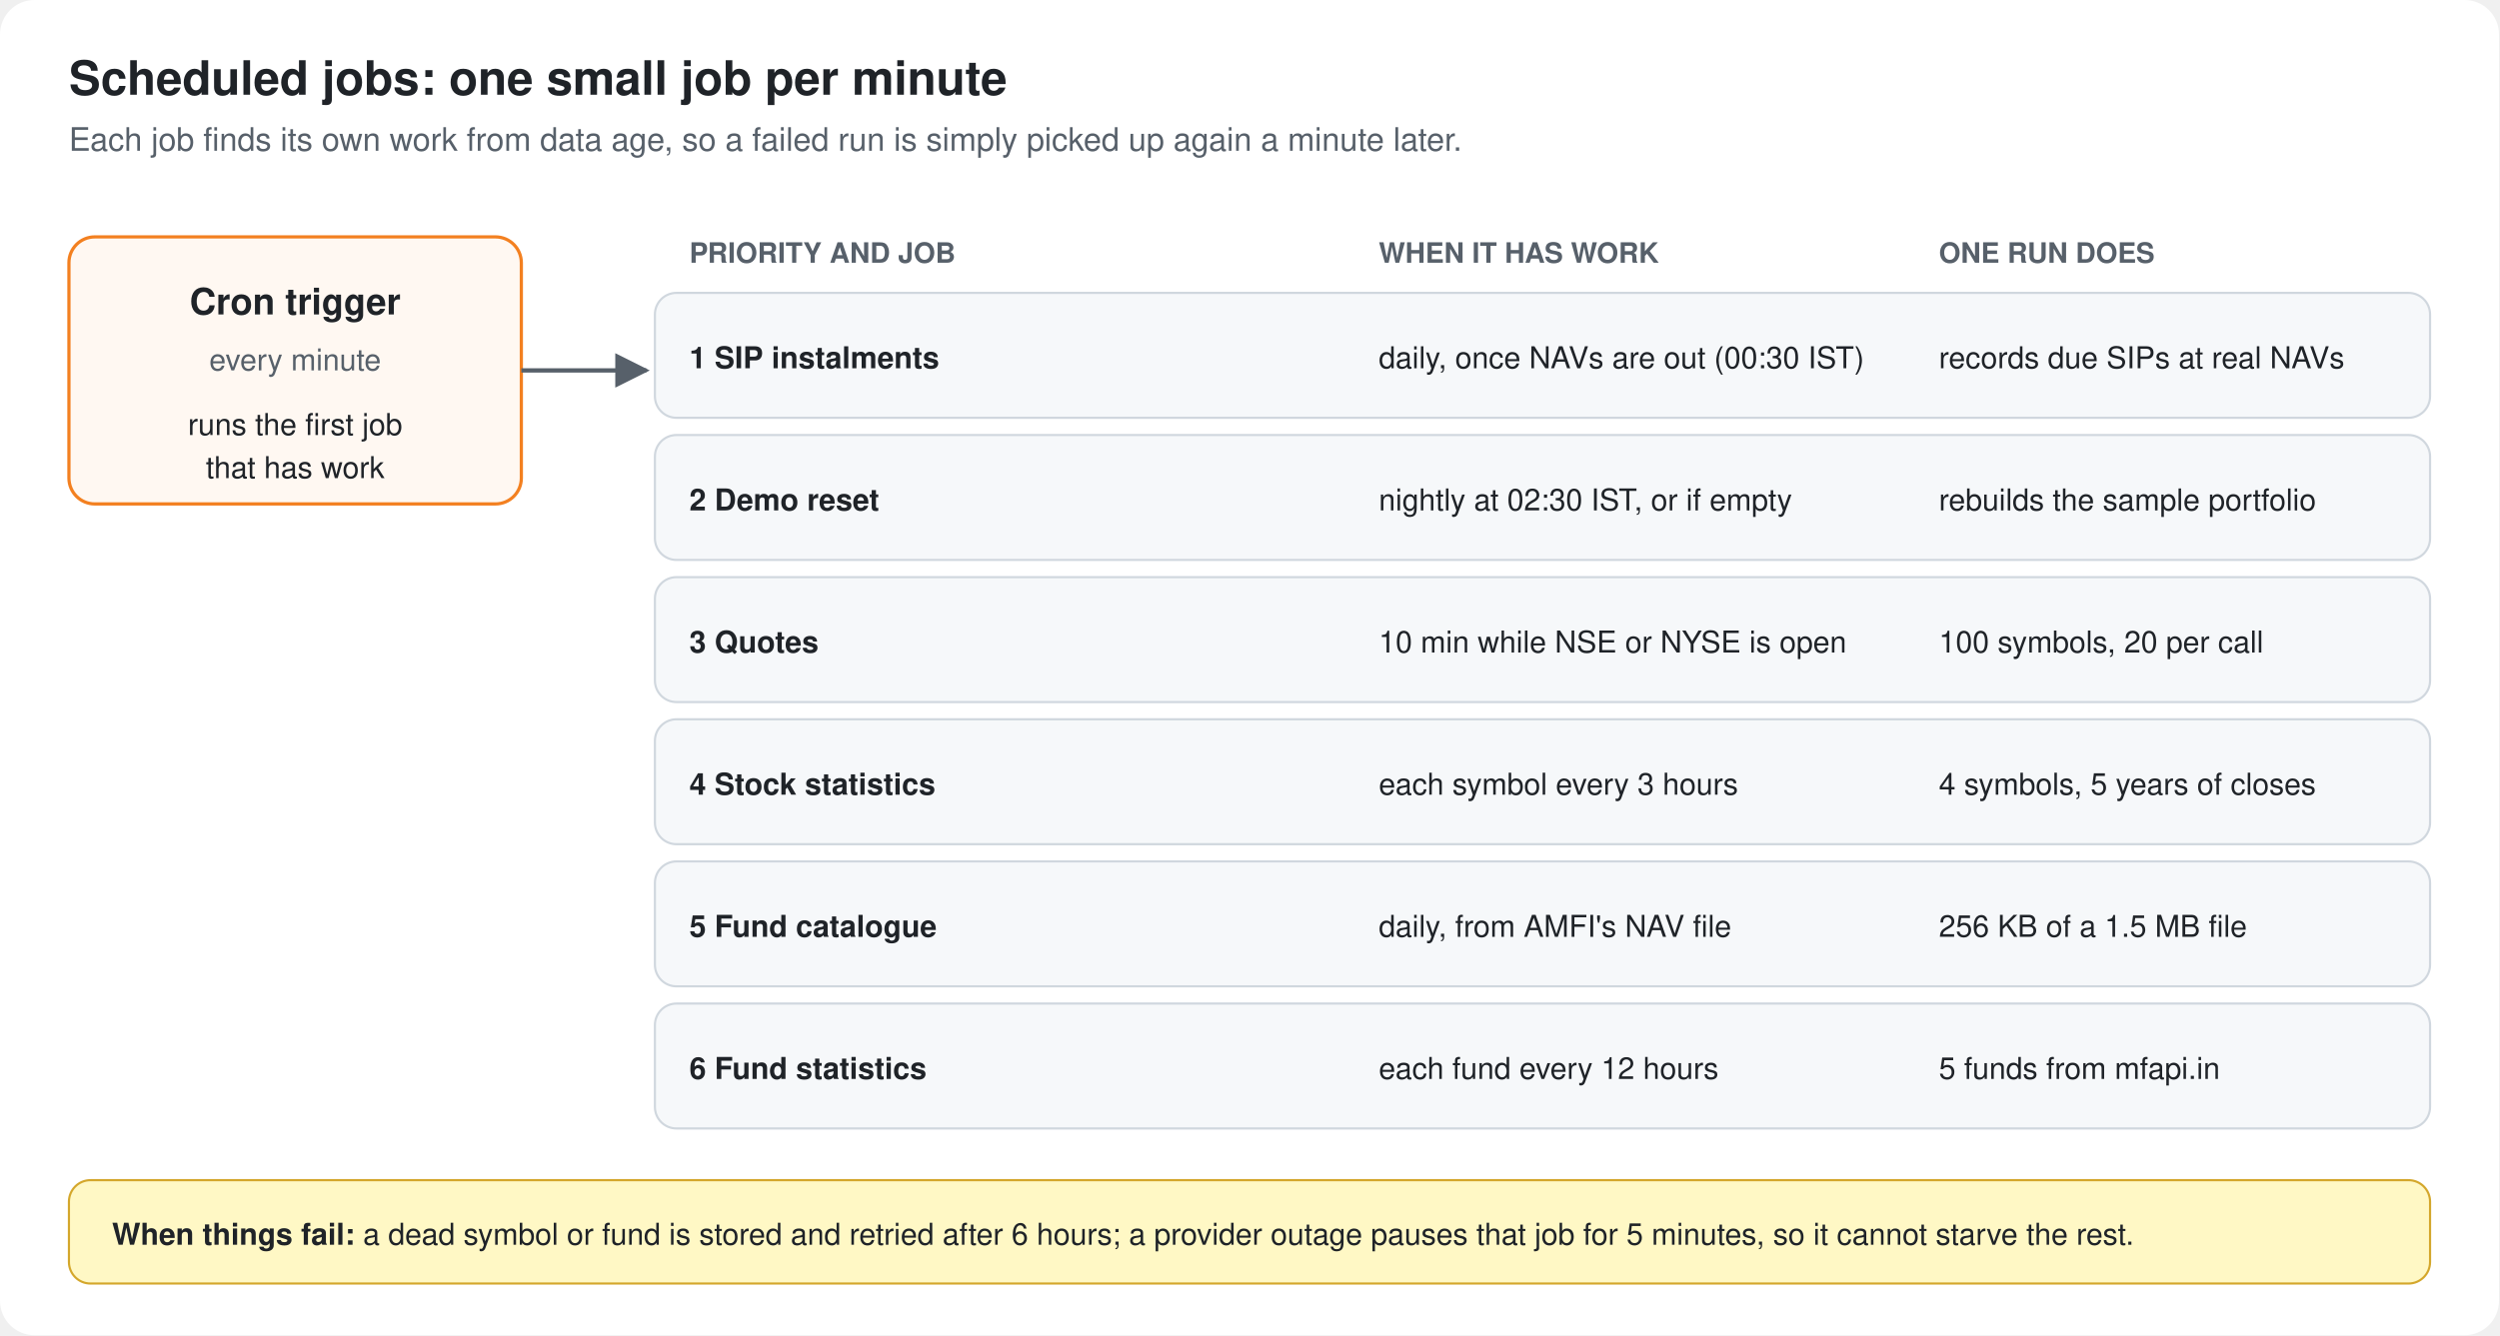
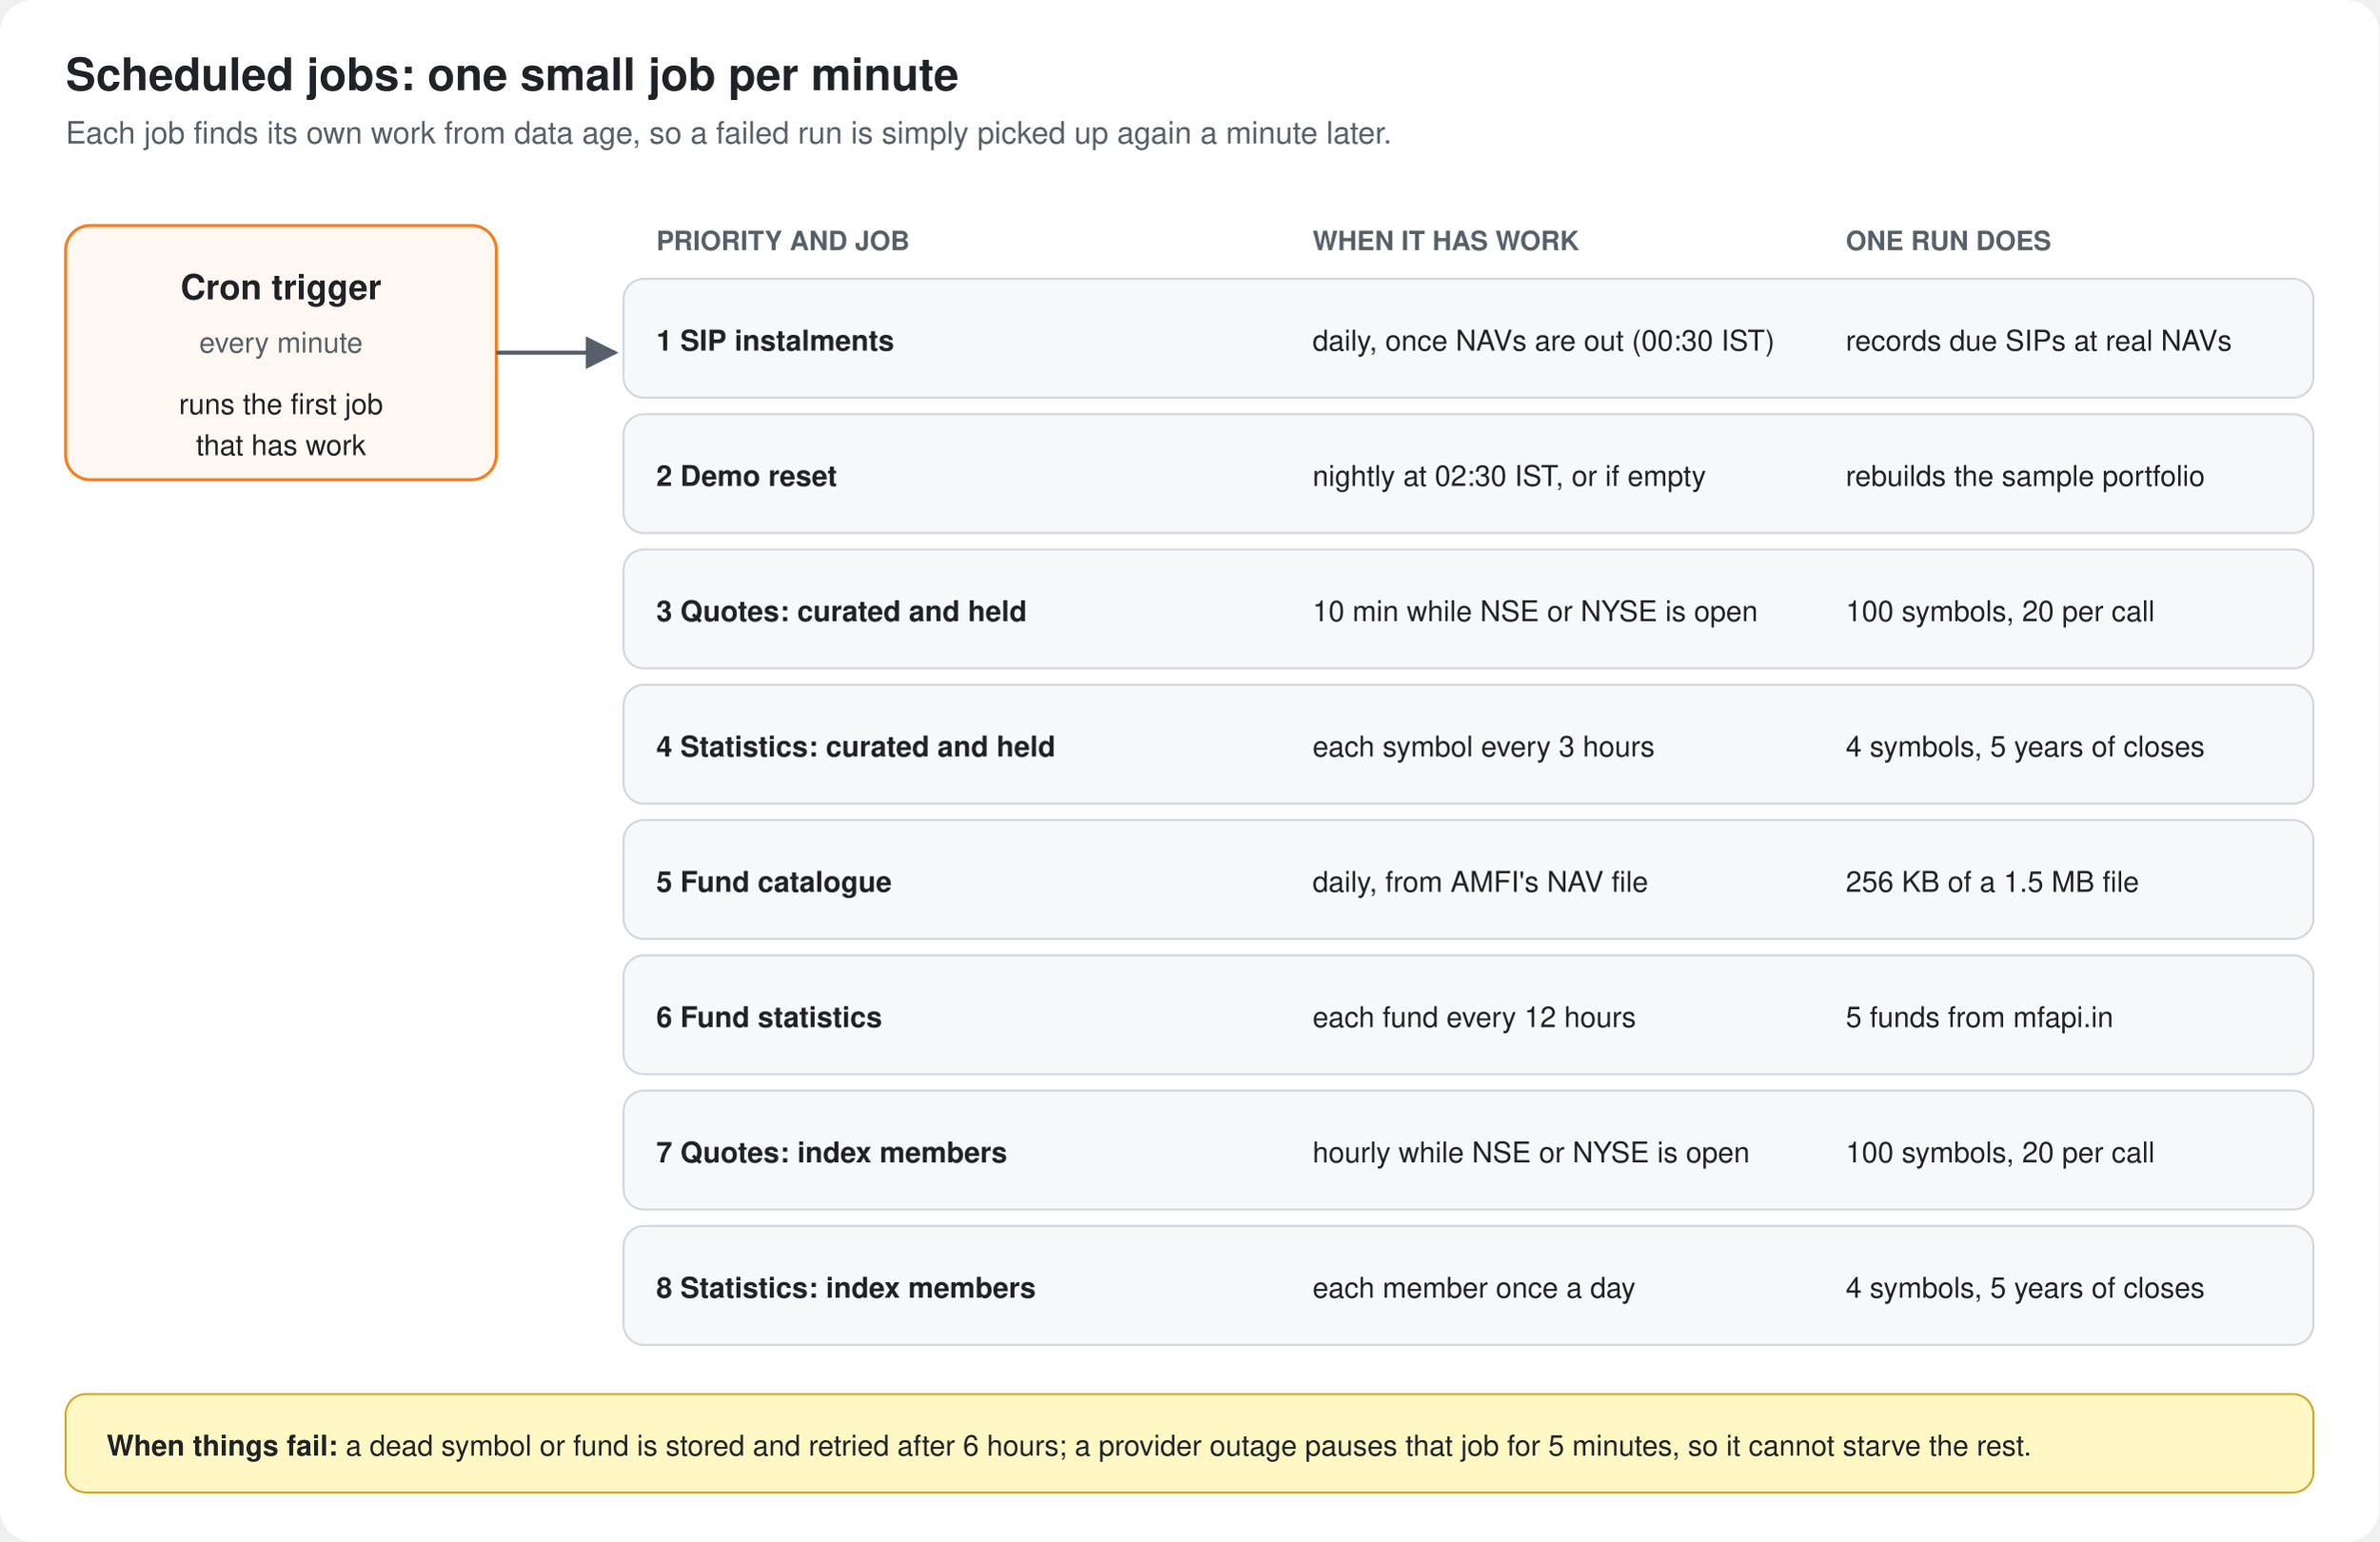
- <svg xmlns="http://www.w3.org/2000/svg" width="1160" height="620" viewBox="0 0 1160 620" font-family="-apple-system, 'Segoe UI', Helvetica, Arial, sans-serif">
+ <svg xmlns="http://www.w3.org/2000/svg" width="1160" height="752" viewBox="0 0 1160 752" font-family="-apple-system, 'Segoe UI', Helvetica, Arial, sans-serif">
  <defs>
    <marker id="arrow" viewBox="0 0 10 10" refX="9" refY="5" markerWidth="8" markerHeight="8" orient="auto-start-reverse">
      <path d="M0,0 L10,5 L0,10 z" fill="#57606a" />
    </marker>
  </defs>
-   <rect x="0" y="0" width="1160" height="620" rx="16" fill="#ffffff" />
+   <rect x="0" y="0" width="1160" height="752" rx="16" fill="#ffffff" />
  <text x="32" y="44" font-size="22" font-weight="700" fill="#1f2328">Scheduled jobs: one small job per minute</text>
  <text x="32" y="70" font-size="15" fill="#57606a">Each job finds its own work from data age, so a failed run is simply picked up again a minute later.</text>
  <rect x="32" y="110" width="210" height="124" rx="12" fill="#fff8f2" stroke="#f38020" stroke-width="1.5" />
  <text x="137" y="146" font-size="17" font-weight="700" fill="#1f2328" text-anchor="middle">Cron trigger</text>
  <text x="137" y="172" font-size="14" fill="#57606a" text-anchor="middle">every minute</text>
  <text x="137" y="202" font-size="14" fill="#1f2328" text-anchor="middle">runs the first job</text>
  <text x="137" y="222" font-size="14" fill="#1f2328" text-anchor="middle">that has work</text>
  <line x1="242" y1="172" x2="300" y2="172" stroke="#57606a" stroke-width="2" marker-end="url(#arrow)" />
  <text x="320" y="122" font-size="13" font-weight="700" fill="#57606a">PRIORITY AND JOB</text>
  <text x="640" y="122" font-size="13" font-weight="700" fill="#57606a">WHEN IT HAS WORK</text>
  <text x="900" y="122" font-size="13" font-weight="700" fill="#57606a">ONE RUN DOES</text>
  <g font-size="14">
    <rect x="304" y="136" width="824" height="58" rx="10" fill="#f6f8fa" stroke="#d0d7de" />
    <text x="320" y="171" font-weight="700" fill="#1f2328">1  SIP instalments</text>
    <text x="640" y="171" fill="#1f2328">daily, once NAVs are out (00:30 IST)</text>
    <text x="900" y="171" fill="#1f2328">records due SIPs at real NAVs</text>
    <rect x="304" y="202" width="824" height="58" rx="10" fill="#f6f8fa" stroke="#d0d7de" />
    <text x="320" y="237" font-weight="700" fill="#1f2328">2  Demo reset</text>
    <text x="640" y="237" fill="#1f2328">nightly at 02:30 IST, or if empty</text>
    <text x="900" y="237" fill="#1f2328">rebuilds the sample portfolio</text>
    <rect x="304" y="268" width="824" height="58" rx="10" fill="#f6f8fa" stroke="#d0d7de" />
-     <text x="320" y="303" font-weight="700" fill="#1f2328">3  Quotes</text>
+     <text x="320" y="303" font-weight="700" fill="#1f2328">3  Quotes: curated and held</text>
    <text x="640" y="303" fill="#1f2328">10 min while NSE or NYSE is open</text>
    <text x="900" y="303" fill="#1f2328">100 symbols, 20 per call</text>
    <rect x="304" y="334" width="824" height="58" rx="10" fill="#f6f8fa" stroke="#d0d7de" />
-     <text x="320" y="369" font-weight="700" fill="#1f2328">4  Stock statistics</text>
+     <text x="320" y="369" font-weight="700" fill="#1f2328">4  Statistics: curated and held</text>
    <text x="640" y="369" fill="#1f2328">each symbol every 3 hours</text>
    <text x="900" y="369" fill="#1f2328">4 symbols, 5 years of closes</text>
    <rect x="304" y="400" width="824" height="58" rx="10" fill="#f6f8fa" stroke="#d0d7de" />
    <text x="320" y="435" font-weight="700" fill="#1f2328">5  Fund catalogue</text>
    <text x="640" y="435" fill="#1f2328">daily, from AMFI's NAV file</text>
    <text x="900" y="435" fill="#1f2328">256 KB of a 1.5 MB file</text>
    <rect x="304" y="466" width="824" height="58" rx="10" fill="#f6f8fa" stroke="#d0d7de" />
    <text x="320" y="501" font-weight="700" fill="#1f2328">6  Fund statistics</text>
    <text x="640" y="501" fill="#1f2328">each fund every 12 hours</text>
    <text x="900" y="501" fill="#1f2328">5 funds from mfapi.in</text>
+     <rect x="304" y="532" width="824" height="58" rx="10" fill="#f6f8fa" stroke="#d0d7de" />
+     <text x="320" y="567" font-weight="700" fill="#1f2328">7  Quotes: index members</text>
+     <text x="640" y="567" fill="#1f2328">hourly while NSE or NYSE is open</text>
+     <text x="900" y="567" fill="#1f2328">100 symbols, 20 per call</text>
+     <rect x="304" y="598" width="824" height="58" rx="10" fill="#f6f8fa" stroke="#d0d7de" />
+     <text x="320" y="633" font-weight="700" fill="#1f2328">8  Statistics: index members</text>
+     <text x="640" y="633" fill="#1f2328">each member once a day</text>
+     <text x="900" y="633" fill="#1f2328">4 symbols, 5 years of closes</text>
  </g>
-   <rect x="32" y="548" width="1096" height="48" rx="10" fill="#fff8c5" stroke="#d4a72c" />
-   <text x="52" y="578" font-size="14" fill="#1f2328">
+   <rect x="32" y="680" width="1096" height="48" rx="10" fill="#fff8c5" stroke="#d4a72c" />
+   <text x="52" y="710" font-size="14" fill="#1f2328">
    <tspan font-weight="700">When things fail:</tspan> a dead symbol or fund is stored and retried after 6 hours; a provider outage pauses that job for 5 minutes, so it cannot starve the rest.</text>
</svg>
